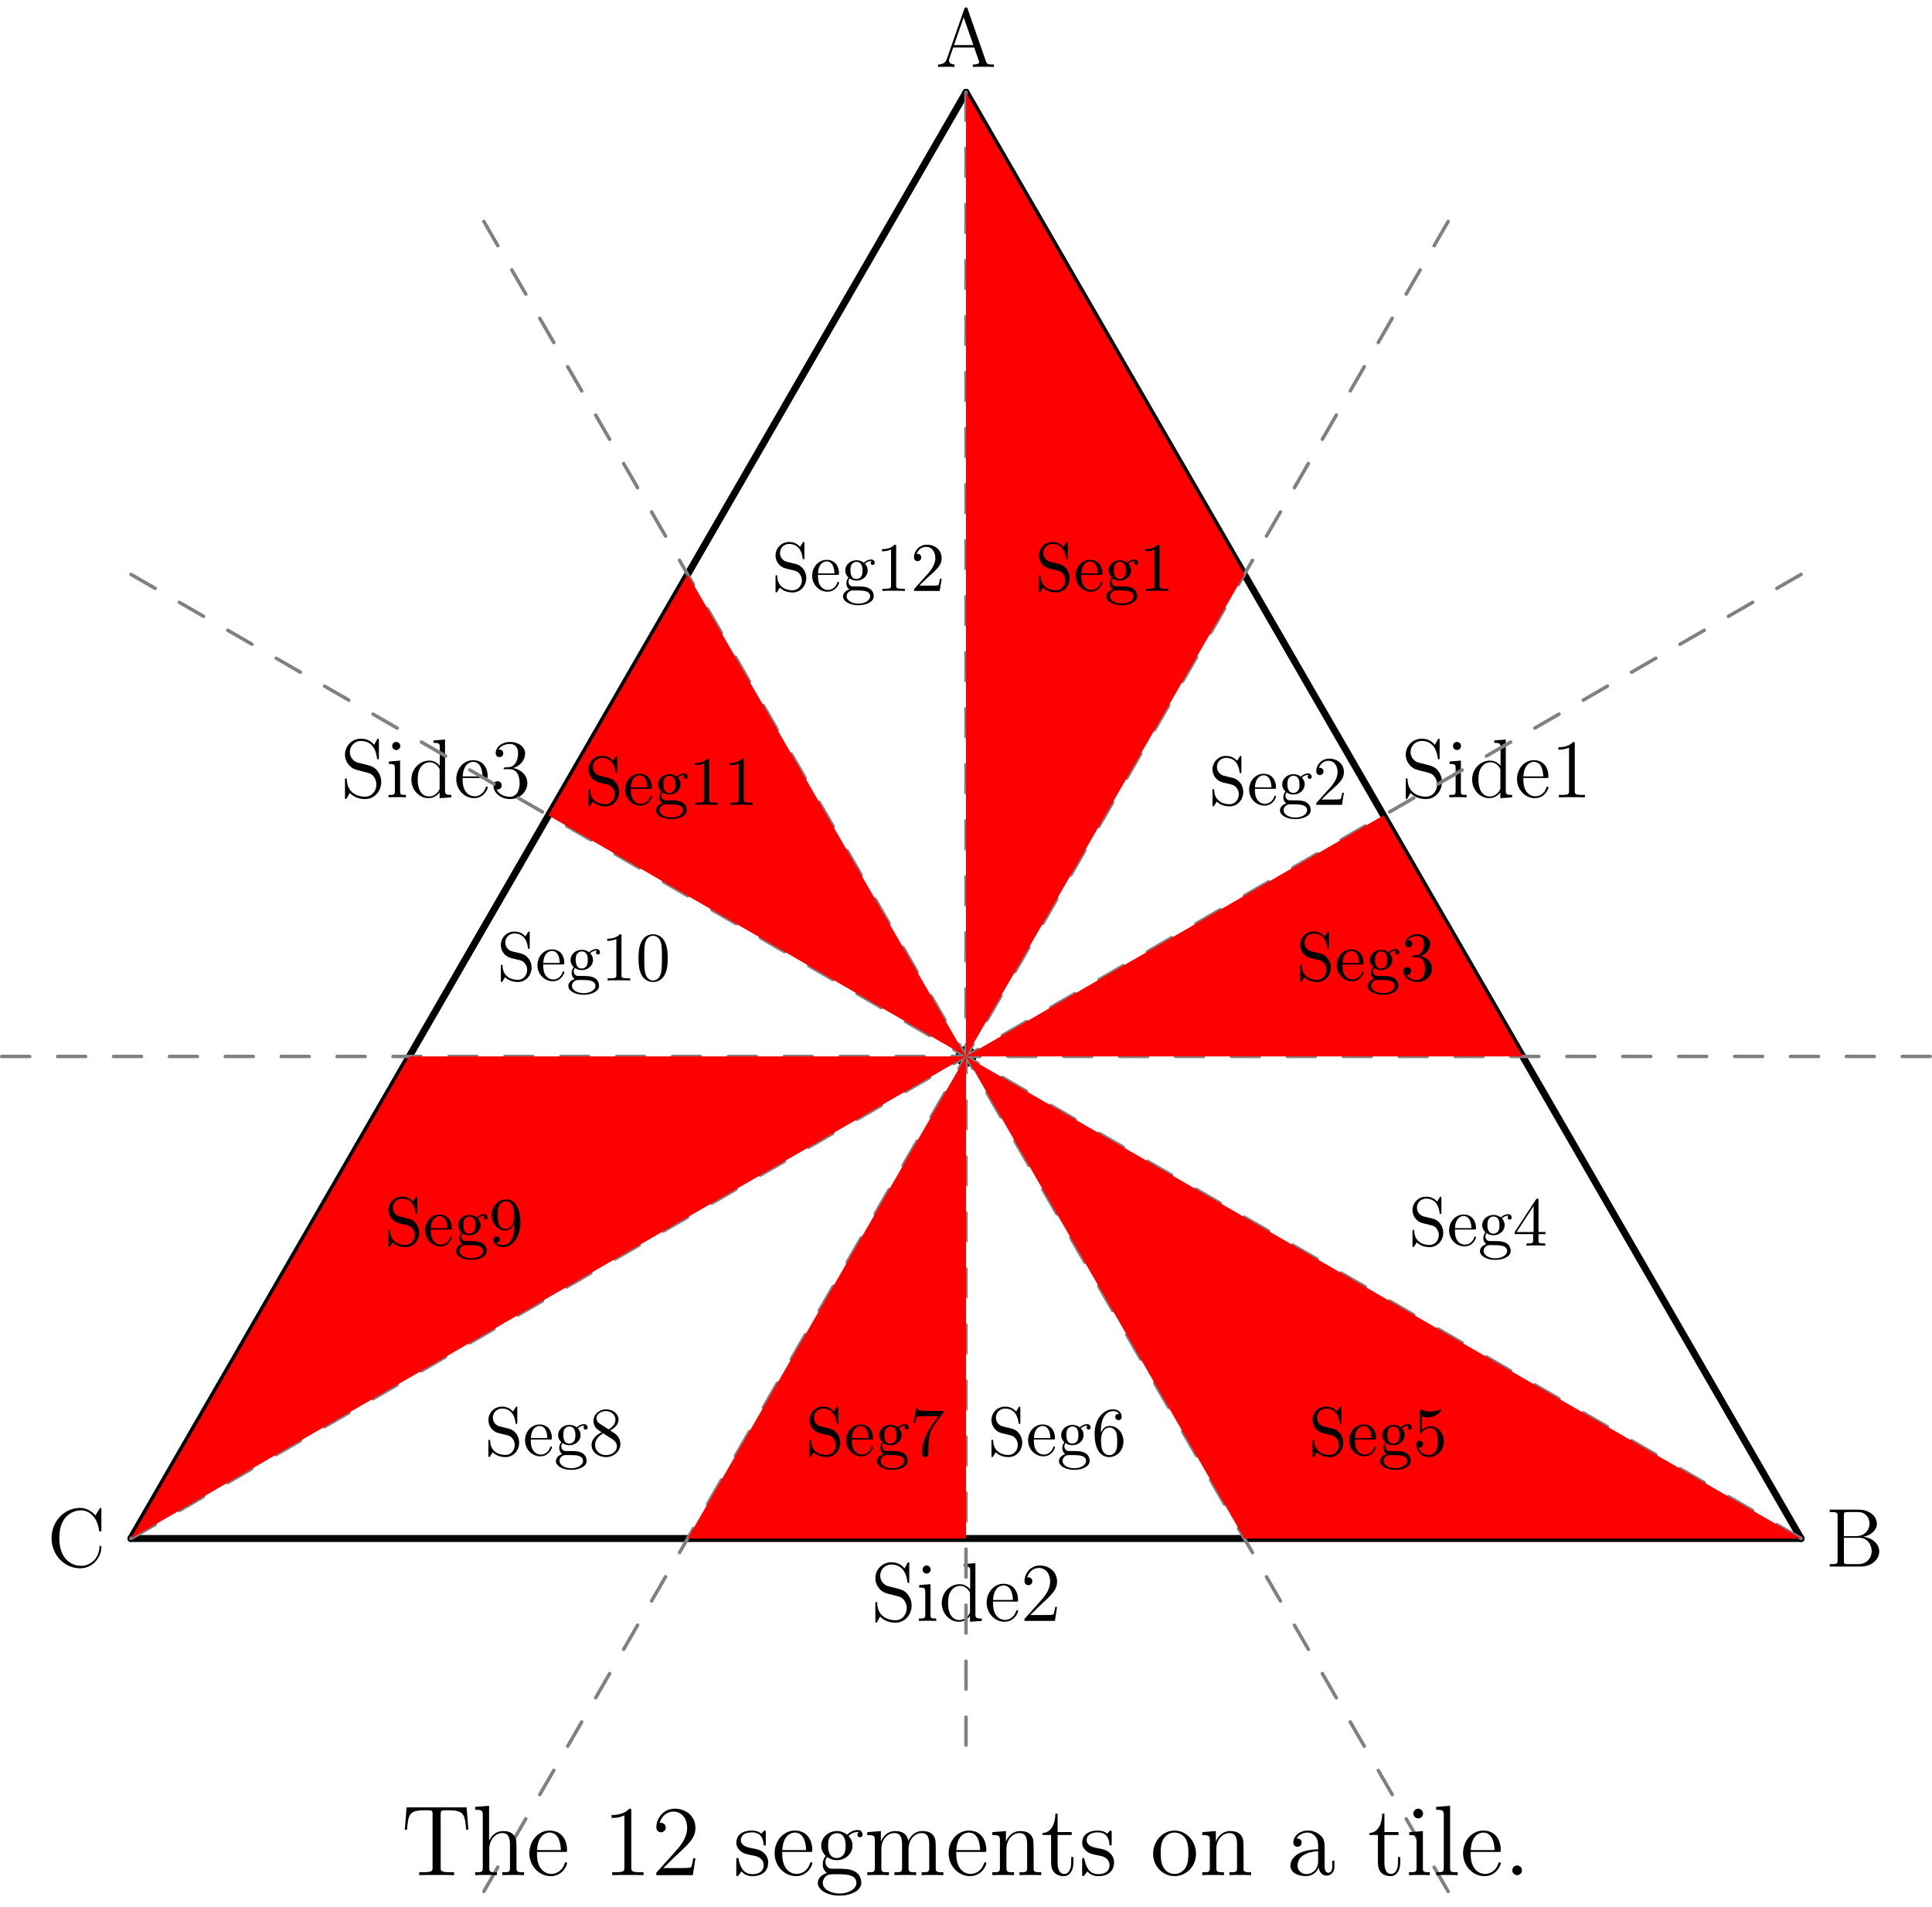
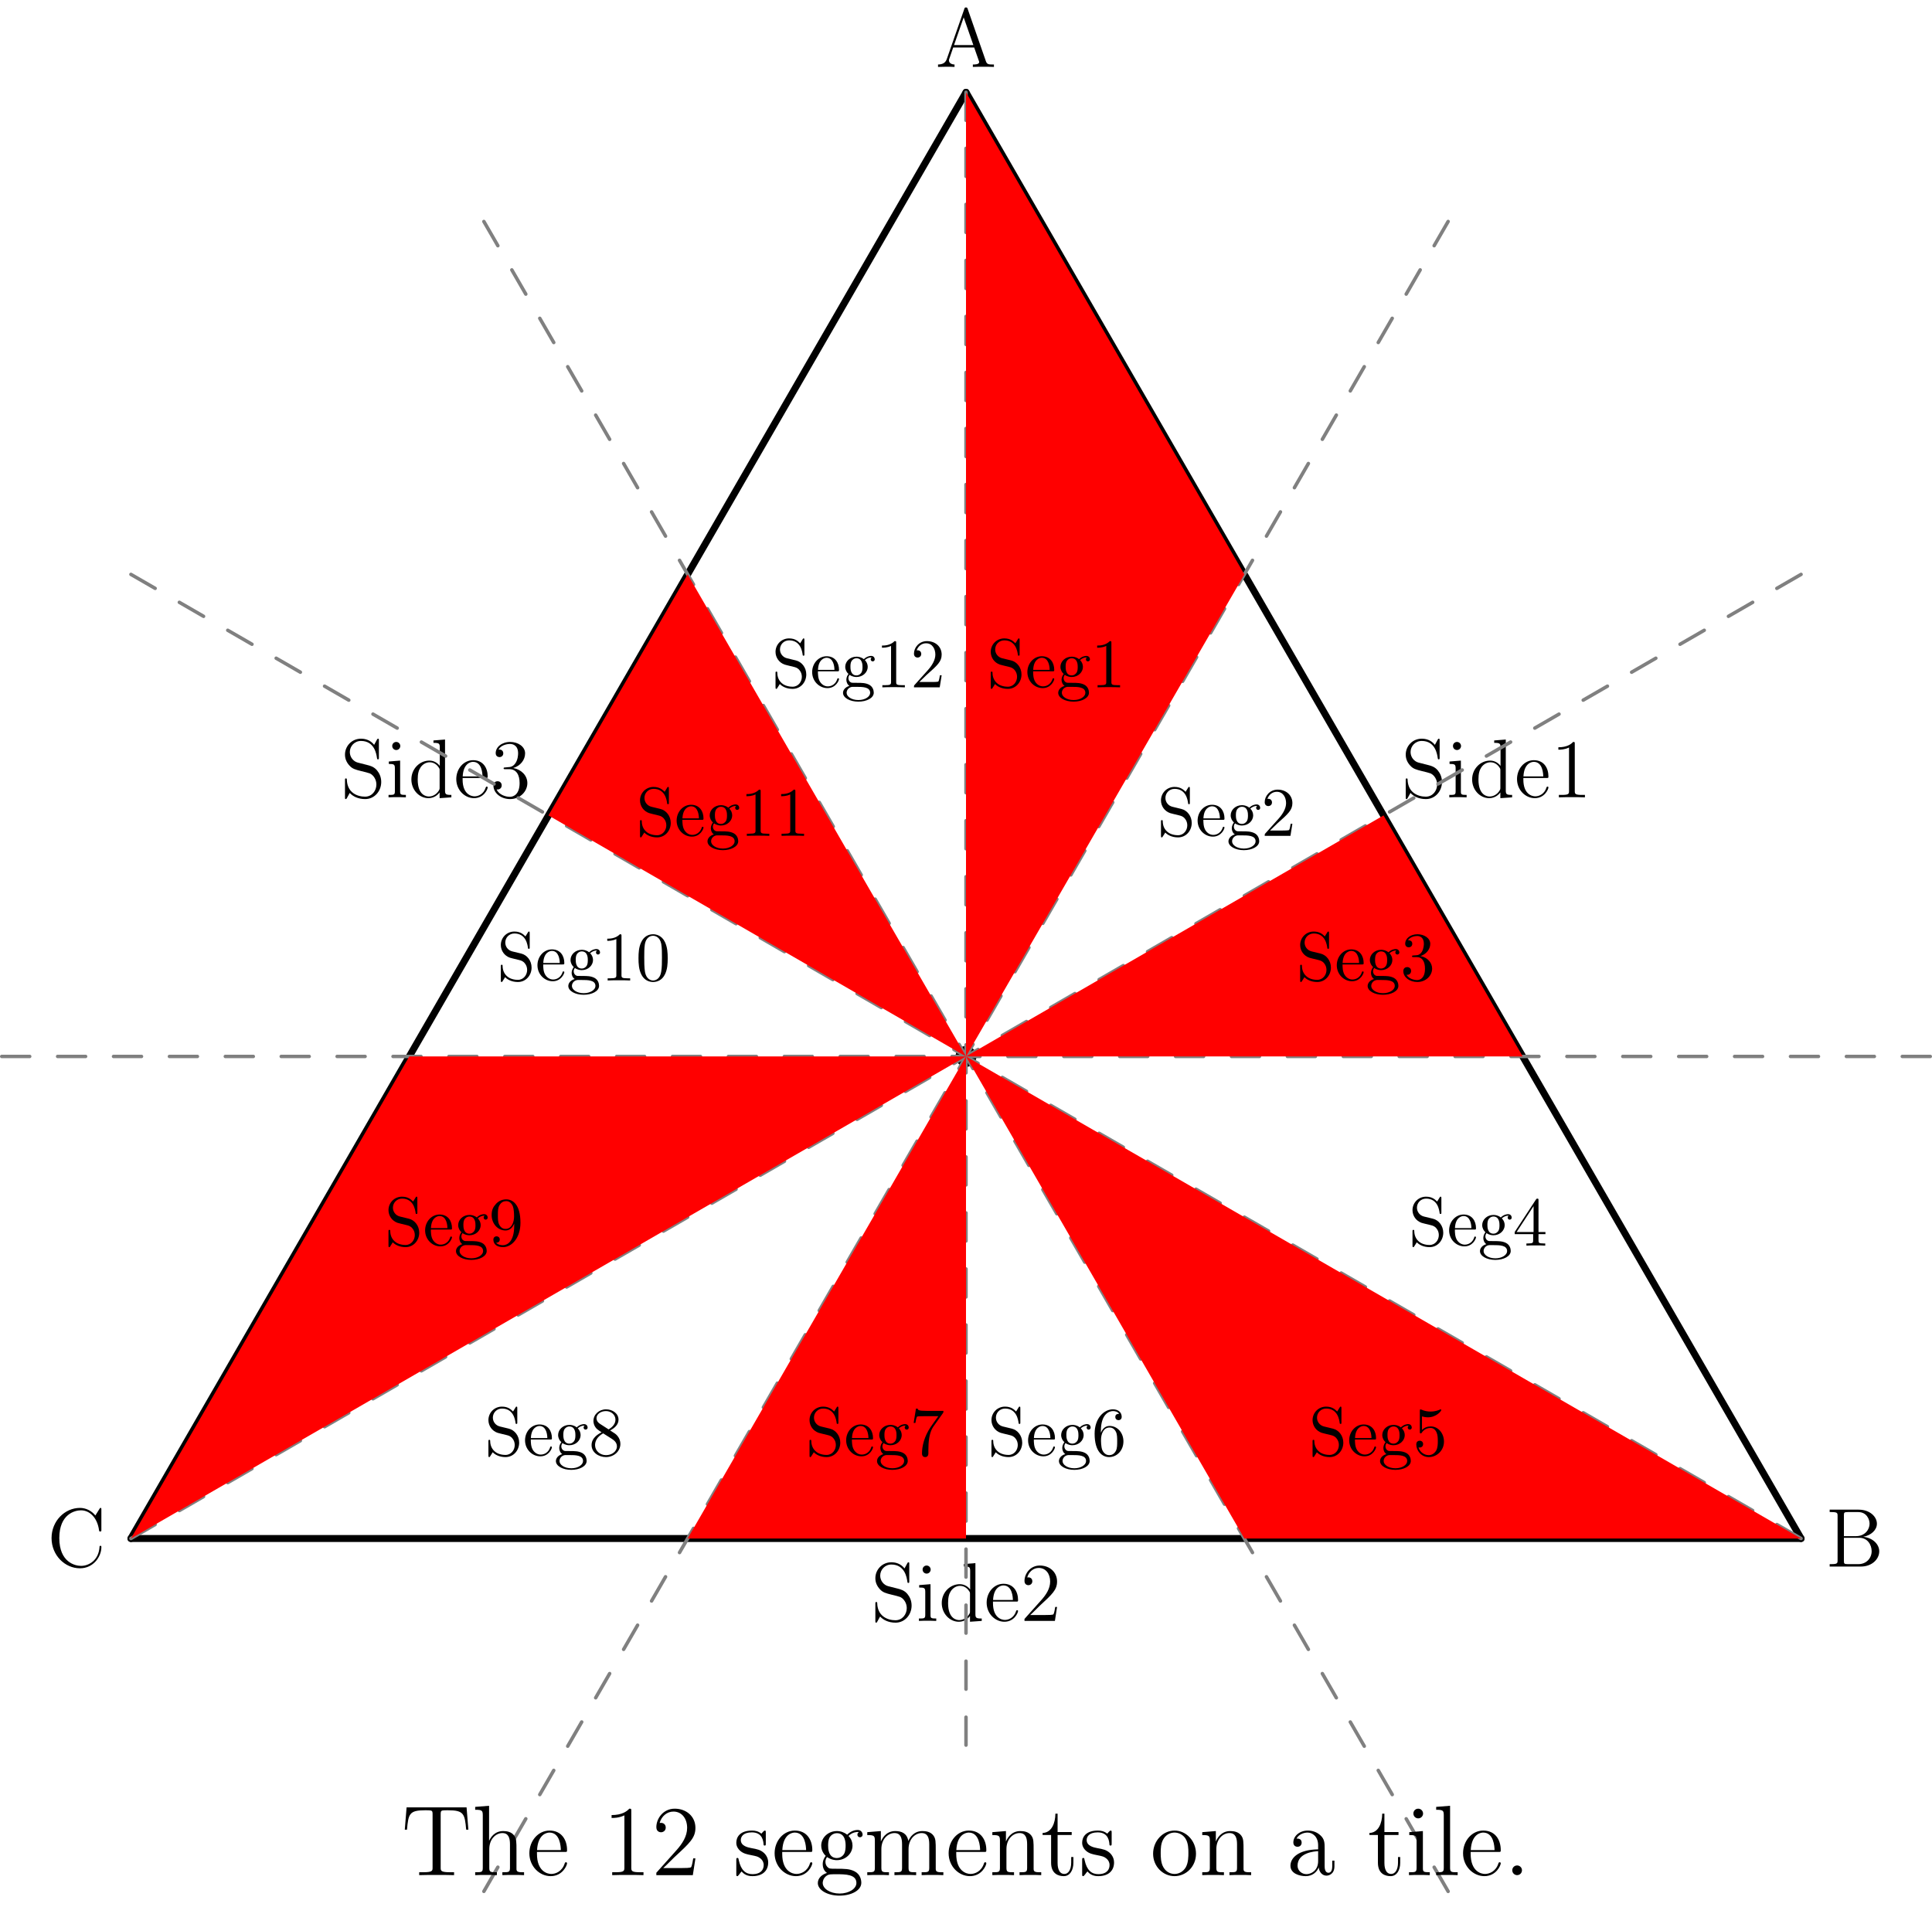
<svg xmlns="http://www.w3.org/2000/svg" xmlns:xlink="http://www.w3.org/1999/xlink" height="273.682pt" version="1.1" viewBox="56.409 53.858 277.258 273.682" width="277.258pt">
  <defs>
    <path d="M2.64 -0.703C2.64 -1.09 2.31 -1.392 1.951 -1.392C1.535 -1.392 1.248 -1.062 1.248 -0.703C1.248 -0.273 1.607 0 1.937 0C2.324 0 2.64 -0.301 2.64 -0.703Z" id="g0-46" />
    <path d="M4.132 -9.196C4.132 -9.526 4.132 -9.54 3.845 -9.54C3.5 -9.153 2.783 -8.622 1.306 -8.622V-8.206C1.635 -8.206 2.353 -8.206 3.142 -8.579V-1.105C3.142 -0.588 3.099 -0.416 1.836 -0.416H1.392V0C1.779 -0.029 3.171 -0.029 3.644 -0.029S5.495 -0.029 5.882 0V-0.416H5.437C4.175 -0.416 4.132 -0.588 4.132 -1.105V-9.196Z" id="g0-49" />
    <path d="M6.312 -2.41H5.997C5.954 -2.166 5.839 -1.377 5.695 -1.148C5.595 -1.019 4.777 -1.019 4.347 -1.019H1.693C2.08 -1.349 2.955 -2.267 3.328 -2.611C5.509 -4.619 6.312 -5.365 6.312 -6.786C6.312 -8.436 5.007 -9.54 3.343 -9.54S0.703 -8.12 0.703 -6.886C0.703 -6.155 1.334 -6.155 1.377 -6.155C1.679 -6.155 2.052 -6.37 2.052 -6.829C2.052 -7.23 1.779 -7.503 1.377 -7.503C1.248 -7.503 1.219 -7.503 1.176 -7.489C1.449 -8.464 2.224 -9.124 3.156 -9.124C4.376 -9.124 5.122 -8.106 5.122 -6.786C5.122 -5.566 4.419 -4.505 3.601 -3.587L0.703 -0.344V0H5.939L6.312 -2.41Z" id="g0-50" />
    <path d="M2.64 -5.15C2.396 -5.136 2.338 -5.122 2.338 -4.992C2.338 -4.849 2.41 -4.849 2.668 -4.849H3.328C4.548 -4.849 5.093 -3.845 5.093 -2.468C5.093 -0.588 4.117 -0.086 3.414 -0.086C2.726 -0.086 1.549 -0.416 1.133 -1.363C1.592 -1.291 2.008 -1.549 2.008 -2.066C2.008 -2.482 1.707 -2.769 1.306 -2.769C0.961 -2.769 0.588 -2.568 0.588 -2.023C0.588 -0.746 1.865 0.301 3.457 0.301C5.165 0.301 6.427 -1.004 6.427 -2.453C6.427 -3.773 5.365 -4.806 3.988 -5.05C5.236 -5.409 6.04 -6.456 6.04 -7.575C6.04 -8.708 4.863 -9.54 3.472 -9.54C2.037 -9.54 0.976 -8.665 0.976 -7.618C0.976 -7.044 1.42 -6.929 1.635 -6.929C1.937 -6.929 2.281 -7.144 2.281 -7.575C2.281 -8.034 1.937 -8.235 1.621 -8.235C1.535 -8.235 1.506 -8.235 1.463 -8.22C2.008 -9.196 3.357 -9.196 3.429 -9.196C3.902 -9.196 4.835 -8.981 4.835 -7.575C4.835 -7.302 4.792 -6.499 4.376 -5.882C3.945 -5.251 3.457 -5.208 3.07 -5.193L2.64 -5.15Z" id="g0-51" />
    <path d="M5.552 -9.985C5.495 -10.157 5.466 -10.243 5.265 -10.243S5.036 -10.2 4.964 -9.971L1.965 -1.392C1.765 -0.803 1.363 -0.43 0.445 -0.416V0C1.32 -0.029 1.349 -0.029 1.822 -0.029C2.224 -0.029 2.912 -0.029 3.285 0V-0.416C2.683 -0.43 2.324 -0.732 2.324 -1.133C2.324 -1.219 2.324 -1.248 2.396 -1.435L3.056 -3.343H6.671L7.46 -1.09C7.532 -0.918 7.532 -0.889 7.532 -0.846C7.532 -0.416 6.8 -0.416 6.441 -0.416V0C6.771 -0.029 7.905 -0.029 8.306 -0.029S9.741 -0.029 10.071 0V-0.416C9.139 -0.416 8.88 -0.416 8.679 -1.004L5.552 -9.985ZM4.863 -8.536L6.528 -3.759H3.199L4.863 -8.536Z" id="g0-65" />
    <path d="M0.617 -9.798V-9.382H0.904C1.937 -9.382 1.98 -9.239 1.98 -8.708V-1.09C1.98 -0.56 1.937 -0.416 0.904 -0.416H0.617V0H6.011C7.862 0 9.153 -1.248 9.153 -2.625C9.153 -3.787 8.106 -4.935 6.398 -5.122C7.761 -5.38 8.751 -6.298 8.751 -7.374C8.751 -8.608 7.503 -9.798 5.624 -9.798H0.617ZM3.07 -5.236V-8.809C3.07 -9.282 3.099 -9.382 3.73 -9.382H5.538C6.972 -9.382 7.489 -8.149 7.489 -7.374C7.489 -6.427 6.743 -5.236 5.15 -5.236H3.07ZM3.73 -0.416C3.099 -0.416 3.07 -0.516 3.07 -0.99V-4.949H5.753C7.13 -4.949 7.847 -3.744 7.847 -2.64C7.847 -1.478 6.972 -0.416 5.566 -0.416H3.73Z" id="g0-66" />
    <path d="M9.354 -9.77C9.354 -10.028 9.354 -10.1 9.21 -10.1C9.124 -10.1 9.11 -10.071 9.024 -9.928L8.321 -8.794C7.675 -9.598 6.7 -10.1 5.667 -10.1C3.041 -10.1 0.775 -7.833 0.775 -4.906C0.775 -1.937 3.07 0.301 5.667 0.301C8.02 0.301 9.354 -1.75 9.354 -3.328C9.354 -3.486 9.354 -3.572 9.196 -3.572C9.052 -3.572 9.038 -3.5 9.038 -3.4C8.909 -1.119 7.245 -0.115 5.853 -0.115C4.849 -0.115 2.109 -0.717 2.109 -4.906C2.109 -9.052 4.806 -9.684 5.839 -9.684C7.345 -9.684 8.665 -8.407 8.952 -6.255C8.981 -6.083 8.981 -6.04 9.153 -6.04C9.354 -6.04 9.354 -6.083 9.354 -6.37V-9.77Z" id="g0-67" />
    <path d="M2.984 -5.982C2.252 -6.169 1.607 -6.886 1.607 -7.804C1.607 -8.809 2.41 -9.712 3.529 -9.712C5.882 -9.712 6.198 -7.388 6.284 -6.771C6.312 -6.599 6.312 -6.542 6.456 -6.542C6.614 -6.542 6.614 -6.614 6.614 -6.872V-9.77C6.614 -10.028 6.614 -10.1 6.47 -10.1C6.427 -10.1 6.37 -10.1 6.269 -9.913L5.796 -9.038C5.107 -9.928 4.16 -10.1 3.529 -10.1C1.937 -10.1 0.775 -8.823 0.775 -7.36C0.775 -6.671 1.019 -6.04 1.549 -5.466C2.052 -4.906 2.554 -4.777 3.572 -4.519C4.074 -4.404 4.863 -4.203 5.064 -4.117C5.738 -3.787 6.183 -3.013 6.183 -2.209C6.183 -1.133 5.423 -0.115 4.232 -0.115C3.587 -0.115 2.697 -0.273 1.994 -0.889C1.162 -1.635 1.105 -2.668 1.09 -3.142C1.076 -3.257 0.961 -3.257 0.933 -3.257C0.775 -3.257 0.775 -3.185 0.775 -2.927V-0.029C0.775 0.23 0.775 0.301 0.918 0.301C1.004 0.301 1.019 0.273 1.119 0.1C1.176 -0.014 1.478 -0.545 1.592 -0.76C2.109 -0.187 3.013 0.301 4.246 0.301C5.853 0.301 7.015 -1.062 7.015 -2.64C7.015 -3.515 6.685 -4.16 6.298 -4.634C5.767 -5.279 5.122 -5.437 4.562 -5.581L2.984 -5.982Z" id="g0-83" />
    <path d="M9.368 -9.727H0.76L0.502 -6.528H0.818C1.019 -8.794 1.148 -9.311 3.414 -9.311C3.673 -9.311 4.074 -9.311 4.189 -9.282C4.476 -9.239 4.49 -9.067 4.49 -8.737V-1.105C4.49 -0.617 4.49 -0.416 3.084 -0.416H2.568V0C3.027 -0.029 4.505 -0.029 5.064 -0.029S7.116 -0.029 7.575 0V-0.416H7.058C5.652 -0.416 5.652 -0.617 5.652 -1.105V-8.737C5.652 -9.095 5.681 -9.225 5.911 -9.282C6.025 -9.311 6.441 -9.311 6.714 -9.311C8.981 -9.311 9.11 -8.794 9.311 -6.528H9.626L9.368 -9.727Z" id="g0-84" />
    <path d="M5.538 -3.83C5.538 -4.605 5.538 -5.179 4.906 -5.738C4.404 -6.198 3.759 -6.398 3.127 -6.398C1.951 -6.398 1.047 -5.624 1.047 -4.691C1.047 -4.275 1.32 -4.074 1.65 -4.074C1.994 -4.074 2.238 -4.318 2.238 -4.663C2.238 -5.251 1.722 -5.251 1.506 -5.251C1.836 -5.853 2.525 -6.111 3.099 -6.111C3.759 -6.111 4.605 -5.566 4.605 -4.275V-3.701C1.722 -3.658 0.631 -2.453 0.631 -1.349C0.631 -0.215 1.951 0.143 2.826 0.143C3.773 0.143 4.419 -0.43 4.691 -1.119C4.749 -0.445 5.193 0.072 5.81 0.072C6.111 0.072 6.944 -0.129 6.944 -1.277V-2.08H6.628V-1.277C6.628 -0.459 6.284 -0.344 6.083 -0.344C5.538 -0.344 5.538 -1.105 5.538 -1.32V-3.83ZM4.605 -2.023C4.605 -0.617 3.558 -0.143 2.941 -0.143C2.238 -0.143 1.65 -0.66 1.65 -1.349C1.65 -3.242 4.089 -3.414 4.605 -3.443V-2.023Z" id="g0-97" />
    <path d="M4.304 -9.798V-9.382C5.279 -9.382 5.394 -9.282 5.394 -8.579V-5.409C5.093 -5.825 4.476 -6.327 3.601 -6.327C1.937 -6.327 0.502 -4.921 0.502 -3.084C0.502 -1.262 1.865 0.143 3.443 0.143C4.533 0.143 5.165 -0.574 5.365 -0.846V0.143L7.388 0V-0.416C6.413 -0.416 6.298 -0.516 6.298 -1.219V-9.956L4.304 -9.798ZM5.365 -1.679C5.365 -1.42 5.365 -1.377 5.165 -1.062C4.82 -0.56 4.232 -0.143 3.515 -0.143C3.142 -0.143 1.592 -0.287 1.592 -3.07C1.592 -4.103 1.765 -4.677 2.08 -5.15C2.367 -5.595 2.941 -6.04 3.658 -6.04C4.548 -6.04 5.05 -5.394 5.193 -5.165C5.365 -4.921 5.365 -4.892 5.365 -4.634V-1.679Z" id="g0-100" />
    <path d="M5.495 -3.328C5.81 -3.328 5.839 -3.328 5.839 -3.601C5.839 -5.05 5.064 -6.398 3.328 -6.398C1.693 -6.398 0.43 -4.921 0.43 -3.142C0.43 -1.248 1.894 0.143 3.486 0.143C5.193 0.143 5.839 -1.406 5.839 -1.707C5.839 -1.793 5.767 -1.851 5.681 -1.851C5.566 -1.851 5.538 -1.779 5.509 -1.707C5.136 -0.502 4.175 -0.172 3.572 -0.172S1.521 -0.574 1.521 -3.056V-3.328H5.495ZM1.535 -3.601C1.65 -5.853 2.912 -6.111 3.314 -6.111C4.849 -6.111 4.935 -4.089 4.949 -3.601H1.535Z" id="g0-101" />
    <path d="M1.707 -2.597C2.381 -2.152 2.955 -2.152 3.113 -2.152C4.404 -2.152 5.365 -3.127 5.365 -4.232C5.365 -4.619 5.251 -5.165 4.792 -5.624C5.351 -6.198 6.025 -6.198 6.097 -6.198C6.155 -6.198 6.226 -6.198 6.284 -6.169C6.14 -6.111 6.068 -5.968 6.068 -5.81C6.068 -5.609 6.212 -5.437 6.441 -5.437C6.556 -5.437 6.814 -5.509 6.814 -5.825C6.814 -6.083 6.614 -6.484 6.111 -6.484C5.365 -6.484 4.806 -6.025 4.605 -5.81C4.175 -6.14 3.673 -6.327 3.127 -6.327C1.836 -6.327 0.875 -5.351 0.875 -4.246C0.875 -3.429 1.377 -2.898 1.521 -2.769C1.349 -2.554 1.09 -2.138 1.09 -1.578C1.09 -0.746 1.592 -0.387 1.707 -0.316C1.047 -0.129 0.387 0.387 0.387 1.133C0.387 2.123 1.736 2.941 3.5 2.941C5.208 2.941 6.628 2.181 6.628 1.105C6.628 0.746 6.528 -0.1 5.667 -0.545C4.935 -0.918 4.218 -0.918 2.984 -0.918C2.109 -0.918 2.008 -0.918 1.75 -1.191C1.607 -1.334 1.478 -1.607 1.478 -1.908C1.478 -2.152 1.564 -2.396 1.707 -2.597ZM3.127 -2.453C1.865 -2.453 1.865 -3.902 1.865 -4.232C1.865 -4.49 1.865 -5.079 2.109 -5.466C2.381 -5.882 2.812 -6.025 3.113 -6.025C4.376 -6.025 4.376 -4.576 4.376 -4.246C4.376 -3.988 4.376 -3.4 4.132 -3.013C3.859 -2.597 3.429 -2.453 3.127 -2.453ZM3.515 2.64C2.138 2.64 1.09 1.937 1.09 1.119C1.09 1.004 1.119 0.445 1.664 0.072C1.98 -0.129 2.109 -0.129 3.113 -0.129C4.304 -0.129 5.925 -0.129 5.925 1.119C5.925 1.965 4.835 2.64 3.515 2.64Z" id="g0-103" />
    <path d="M6.384 -3.486C6.384 -4.82 6.384 -5.222 6.054 -5.681C5.638 -6.241 4.964 -6.327 4.476 -6.327C3.242 -6.327 2.668 -5.394 2.468 -4.949H2.453V-9.956L0.459 -9.798V-9.382C1.435 -9.382 1.549 -9.282 1.549 -8.579V-1.062C1.549 -0.416 1.392 -0.416 0.459 -0.416V0C0.832 -0.029 1.607 -0.029 2.008 -0.029C2.425 -0.029 3.199 -0.029 3.572 0V-0.416C2.654 -0.416 2.482 -0.416 2.482 -1.062V-3.73C2.482 -5.236 3.472 -6.04 4.361 -6.04S5.452 -5.308 5.452 -4.433V-1.062C5.452 -0.416 5.294 -0.416 4.361 -0.416V0C4.734 -0.029 5.509 -0.029 5.911 -0.029C6.327 -0.029 7.101 -0.029 7.474 0V-0.416C6.757 -0.416 6.398 -0.416 6.384 -0.846V-3.486Z" id="g0-104" />
    <path d="M2.496 -8.837C2.496 -9.21 2.195 -9.54 1.793 -9.54C1.42 -9.54 1.105 -9.239 1.105 -8.852C1.105 -8.421 1.449 -8.149 1.793 -8.149C2.238 -8.149 2.496 -8.522 2.496 -8.837ZM0.516 -6.169V-5.753C1.435 -5.753 1.564 -5.667 1.564 -4.964V-1.062C1.564 -0.416 1.406 -0.416 0.473 -0.416V0C0.875 -0.029 1.564 -0.029 1.98 -0.029C2.138 -0.029 2.97 -0.029 3.457 0V-0.416C2.525 -0.416 2.468 -0.488 2.468 -1.047V-6.327L0.516 -6.169Z" id="g0-105" />
    <path d="M2.468 -9.956L0.473 -9.798V-9.382C1.449 -9.382 1.564 -9.282 1.564 -8.579V-1.062C1.564 -0.416 1.406 -0.416 0.473 -0.416V0C0.875 -0.029 1.578 -0.029 2.008 -0.029S3.156 -0.029 3.558 0V-0.416C2.64 -0.416 2.468 -0.416 2.468 -1.062V-9.956Z" id="g0-108" />
    <path d="M10.286 -3.486C10.286 -4.82 10.286 -5.222 9.956 -5.681C9.54 -6.241 8.866 -6.327 8.378 -6.327C7.187 -6.327 6.585 -5.466 6.355 -4.906C6.155 -6.011 5.38 -6.327 4.476 -6.327C3.084 -6.327 2.539 -5.136 2.425 -4.849H2.41V-6.327L0.459 -6.169V-5.753C1.435 -5.753 1.549 -5.652 1.549 -4.949V-1.062C1.549 -0.416 1.392 -0.416 0.459 -0.416V0C0.832 -0.029 1.607 -0.029 2.008 -0.029C2.425 -0.029 3.199 -0.029 3.572 0V-0.416C2.654 -0.416 2.482 -0.416 2.482 -1.062V-3.73C2.482 -5.236 3.472 -6.04 4.361 -6.04S5.452 -5.308 5.452 -4.433V-1.062C5.452 -0.416 5.294 -0.416 4.361 -0.416V0C4.734 -0.029 5.509 -0.029 5.911 -0.029C6.327 -0.029 7.101 -0.029 7.474 0V-0.416C6.556 -0.416 6.384 -0.416 6.384 -1.062V-3.73C6.384 -5.236 7.374 -6.04 8.263 -6.04S9.354 -5.308 9.354 -4.433V-1.062C9.354 -0.416 9.196 -0.416 8.263 -0.416V0C8.636 -0.029 9.411 -0.029 9.813 -0.029C10.229 -0.029 11.004 -0.029 11.377 0V-0.416C10.659 -0.416 10.301 -0.416 10.286 -0.846V-3.486Z" id="g0-109" />
    <path d="M6.384 -3.486C6.384 -4.82 6.384 -5.222 6.054 -5.681C5.638 -6.241 4.964 -6.327 4.476 -6.327C3.084 -6.327 2.539 -5.136 2.425 -4.849H2.41V-6.327L0.459 -6.169V-5.753C1.435 -5.753 1.549 -5.652 1.549 -4.949V-1.062C1.549 -0.416 1.392 -0.416 0.459 -0.416V0C0.832 -0.029 1.607 -0.029 2.008 -0.029C2.425 -0.029 3.199 -0.029 3.572 0V-0.416C2.654 -0.416 2.482 -0.416 2.482 -1.062V-3.73C2.482 -5.236 3.472 -6.04 4.361 -6.04S5.452 -5.308 5.452 -4.433V-1.062C5.452 -0.416 5.294 -0.416 4.361 -0.416V0C4.734 -0.029 5.509 -0.029 5.911 -0.029C6.327 -0.029 7.101 -0.029 7.474 0V-0.416C6.757 -0.416 6.398 -0.416 6.384 -0.846V-3.486Z" id="g0-110" />
    <path d="M6.585 -3.07C6.585 -4.921 5.179 -6.398 3.515 -6.398C1.793 -6.398 0.43 -4.878 0.43 -3.07C0.43 -1.234 1.865 0.143 3.5 0.143C5.193 0.143 6.585 -1.262 6.585 -3.07ZM3.515 -0.172C2.984 -0.172 2.338 -0.402 1.922 -1.105C1.535 -1.75 1.521 -2.597 1.521 -3.199C1.521 -3.744 1.521 -4.619 1.965 -5.265C2.367 -5.882 2.998 -6.111 3.5 -6.111C4.06 -6.111 4.663 -5.853 5.05 -5.294C5.495 -4.634 5.495 -3.73 5.495 -3.199C5.495 -2.697 5.495 -1.808 5.122 -1.133C4.72 -0.445 4.06 -0.172 3.515 -0.172Z" id="g0-111" />
    <path d="M4.706 -6.068C4.706 -6.327 4.706 -6.398 4.562 -6.398C4.447 -6.398 4.175 -6.083 4.074 -5.954C3.63 -6.312 3.185 -6.398 2.726 -6.398C0.99 -6.398 0.473 -5.452 0.473 -4.663C0.473 -4.505 0.473 -4.003 1.019 -3.5C1.478 -3.099 1.965 -2.998 2.625 -2.869C3.414 -2.711 3.601 -2.668 3.96 -2.381C4.218 -2.166 4.404 -1.851 4.404 -1.449C4.404 -0.832 4.046 -0.143 2.783 -0.143C1.836 -0.143 1.148 -0.689 0.832 -2.123C0.775 -2.381 0.775 -2.396 0.76 -2.41C0.732 -2.468 0.674 -2.468 0.631 -2.468C0.473 -2.468 0.473 -2.396 0.473 -2.138V-0.187C0.473 0.072 0.473 0.143 0.617 0.143C0.689 0.143 0.703 0.129 0.947 -0.172C1.019 -0.273 1.019 -0.301 1.234 -0.531C1.779 0.143 2.554 0.143 2.798 0.143C4.304 0.143 5.05 -0.689 5.05 -1.822C5.05 -2.597 4.576 -3.056 4.447 -3.185C3.931 -3.63 3.544 -3.716 2.597 -3.888C2.166 -3.974 1.119 -4.175 1.119 -5.036C1.119 -5.48 1.42 -6.14 2.711 -6.14C4.275 -6.14 4.361 -4.806 4.39 -4.361C4.404 -4.246 4.505 -4.246 4.548 -4.246C4.706 -4.246 4.706 -4.318 4.706 -4.576V-6.068Z" id="g0-115" />
    <path d="M2.41 -5.767H4.433V-6.183H2.41V-8.823H2.095C2.08 -7.474 1.564 -6.097 0.258 -6.054V-5.767H1.478V-1.779C1.478 -0.187 2.539 0.143 3.3 0.143C4.203 0.143 4.677 -0.746 4.677 -1.779V-2.597H4.361V-1.808C4.361 -0.775 3.945 -0.172 3.386 -0.172C2.41 -0.172 2.41 -1.506 2.41 -1.75V-5.767Z" id="g0-116" />
    <use id="g1-49" transform="scale(0.833334)" xlink:href="#g0-49" />
    <use id="g1-50" transform="scale(0.833334)" xlink:href="#g0-50" />
    <use id="g1-51" transform="scale(0.833334)" xlink:href="#g0-51" />
    <use id="g1-65" transform="scale(0.833334)" xlink:href="#g0-65" />
    <use id="g1-66" transform="scale(0.833334)" xlink:href="#g0-66" />
    <use id="g1-67" transform="scale(0.833334)" xlink:href="#g0-67" />
    <use id="g1-83" transform="scale(0.833334)" xlink:href="#g0-83" />
    <use id="g1-100" transform="scale(0.833334)" xlink:href="#g0-100" />
    <use id="g1-101" transform="scale(0.833334)" xlink:href="#g0-101" />
    <use id="g1-105" transform="scale(0.833334)" xlink:href="#g0-105" />
    <path d="M4.583 -3.188C4.583 -3.985 4.533 -4.782 4.184 -5.519C3.726 -6.476 2.909 -6.635 2.491 -6.635C1.893 -6.635 1.166 -6.376 0.757 -5.45C0.438 -4.762 0.389 -3.985 0.389 -3.188C0.389 -2.441 0.428 -1.544 0.837 -0.787C1.265 0.02 1.993 0.219 2.481 0.219C3.019 0.219 3.776 0.01 4.214 -0.936C4.533 -1.624 4.583 -2.401 4.583 -3.188ZM2.481 0C2.092 0 1.504 -0.249 1.325 -1.205C1.215 -1.803 1.215 -2.72 1.215 -3.308C1.215 -3.945 1.215 -4.603 1.295 -5.141C1.484 -6.326 2.232 -6.416 2.481 -6.416C2.809 -6.416 3.467 -6.237 3.656 -5.25C3.756 -4.692 3.756 -3.935 3.756 -3.308C3.756 -2.56 3.756 -1.883 3.646 -1.245C3.497 -0.299 2.929 0 2.481 0Z" id="g2-48" />
    <path d="M2.929 -6.376C2.929 -6.615 2.929 -6.635 2.7 -6.635C2.082 -5.998 1.205 -5.998 0.887 -5.998V-5.689C1.086 -5.689 1.674 -5.689 2.192 -5.948V-0.787C2.192 -0.428 2.162 -0.309 1.265 -0.309H0.946V0C1.295 -0.03 2.162 -0.03 2.56 -0.03S3.826 -0.03 4.174 0V-0.309H3.856C2.959 -0.309 2.929 -0.418 2.929 -0.787V-6.376Z" id="g2-49" />
    <path d="M1.265 -0.767L2.321 -1.793C3.875 -3.168 4.473 -3.706 4.473 -4.702C4.473 -5.838 3.577 -6.635 2.361 -6.635C1.235 -6.635 0.498 -5.719 0.498 -4.832C0.498 -4.274 0.996 -4.274 1.026 -4.274C1.196 -4.274 1.544 -4.394 1.544 -4.802C1.544 -5.061 1.365 -5.32 1.016 -5.32C0.936 -5.32 0.917 -5.32 0.887 -5.31C1.116 -5.958 1.654 -6.326 2.232 -6.326C3.138 -6.326 3.567 -5.519 3.567 -4.702C3.567 -3.905 3.068 -3.118 2.521 -2.501L0.608 -0.369C0.498 -0.259 0.498 -0.239 0.498 0H4.194L4.473 -1.734H4.224C4.174 -1.435 4.105 -0.996 4.005 -0.847C3.935 -0.767 3.278 -0.767 3.059 -0.767H1.265Z" id="g2-50" />
    <path d="M2.889 -3.507C3.706 -3.776 4.284 -4.473 4.284 -5.26C4.284 -6.077 3.407 -6.635 2.451 -6.635C1.445 -6.635 0.687 -6.037 0.687 -5.28C0.687 -4.951 0.907 -4.762 1.196 -4.762C1.504 -4.762 1.704 -4.981 1.704 -5.27C1.704 -5.768 1.235 -5.768 1.086 -5.768C1.395 -6.257 2.052 -6.386 2.411 -6.386C2.819 -6.386 3.367 -6.167 3.367 -5.27C3.367 -5.151 3.347 -4.573 3.088 -4.135C2.79 -3.656 2.451 -3.626 2.202 -3.616C2.122 -3.606 1.883 -3.587 1.813 -3.587C1.734 -3.577 1.664 -3.567 1.664 -3.467C1.664 -3.357 1.734 -3.357 1.903 -3.357H2.341C3.158 -3.357 3.527 -2.68 3.527 -1.704C3.527 -0.349 2.839 -0.06 2.401 -0.06C1.973 -0.06 1.225 -0.229 0.877 -0.817C1.225 -0.767 1.534 -0.986 1.534 -1.365C1.534 -1.724 1.265 -1.923 0.976 -1.923C0.737 -1.923 0.418 -1.783 0.418 -1.345C0.418 -0.438 1.345 0.219 2.431 0.219C3.646 0.219 4.553 -0.687 4.553 -1.704C4.553 -2.521 3.925 -3.298 2.889 -3.507Z" id="g2-51" />
    <path d="M2.929 -1.644V-0.777C2.929 -0.418 2.909 -0.309 2.172 -0.309H1.963V0C2.371 -0.03 2.889 -0.03 3.308 -0.03S4.254 -0.03 4.663 0V-0.309H4.453C3.716 -0.309 3.696 -0.418 3.696 -0.777V-1.644H4.692V-1.953H3.696V-6.486C3.696 -6.685 3.696 -6.745 3.537 -6.745C3.447 -6.745 3.417 -6.745 3.337 -6.625L0.279 -1.953V-1.644H2.929ZM2.989 -1.953H0.558L2.989 -5.669V-1.953Z" id="g2-52" />
    <path d="M4.473 -2.002C4.473 -3.188 3.656 -4.184 2.58 -4.184C2.102 -4.184 1.674 -4.025 1.315 -3.676V-5.619C1.514 -5.559 1.843 -5.489 2.162 -5.489C3.387 -5.489 4.085 -6.396 4.085 -6.526C4.085 -6.585 4.055 -6.635 3.985 -6.635C3.975 -6.635 3.955 -6.635 3.905 -6.605C3.706 -6.516 3.218 -6.316 2.55 -6.316C2.152 -6.316 1.694 -6.386 1.225 -6.595C1.146 -6.625 1.126 -6.625 1.106 -6.625C1.006 -6.625 1.006 -6.545 1.006 -6.386V-3.437C1.006 -3.258 1.006 -3.178 1.146 -3.178C1.215 -3.178 1.235 -3.208 1.275 -3.268C1.385 -3.427 1.753 -3.965 2.56 -3.965C3.078 -3.965 3.328 -3.507 3.407 -3.328C3.567 -2.959 3.587 -2.57 3.587 -2.072C3.587 -1.724 3.587 -1.126 3.347 -0.707C3.108 -0.319 2.74 -0.06 2.281 -0.06C1.554 -0.06 0.986 -0.588 0.817 -1.176C0.847 -1.166 0.877 -1.156 0.986 -1.156C1.315 -1.156 1.484 -1.405 1.484 -1.644S1.315 -2.132 0.986 -2.132C0.847 -2.132 0.498 -2.062 0.498 -1.604C0.498 -0.747 1.186 0.219 2.301 0.219C3.457 0.219 4.473 -0.737 4.473 -2.002Z" id="g2-53" />
    <path d="M1.315 -3.268V-3.507C1.315 -6.027 2.55 -6.386 3.059 -6.386C3.298 -6.386 3.716 -6.326 3.935 -5.988C3.786 -5.988 3.387 -5.988 3.387 -5.539C3.387 -5.23 3.626 -5.081 3.846 -5.081C4.005 -5.081 4.304 -5.171 4.304 -5.559C4.304 -6.157 3.865 -6.635 3.039 -6.635C1.763 -6.635 0.418 -5.35 0.418 -3.148C0.418 -0.488 1.574 0.219 2.501 0.219C3.606 0.219 4.553 -0.717 4.553 -2.032C4.553 -3.298 3.666 -4.254 2.56 -4.254C1.883 -4.254 1.514 -3.746 1.315 -3.268ZM2.501 -0.06C1.873 -0.06 1.574 -0.658 1.514 -0.807C1.335 -1.275 1.335 -2.072 1.335 -2.252C1.335 -3.029 1.654 -4.025 2.55 -4.025C2.71 -4.025 3.168 -4.025 3.477 -3.407C3.656 -3.039 3.656 -2.531 3.656 -2.042C3.656 -1.564 3.656 -1.066 3.487 -0.707C3.188 -0.11 2.73 -0.06 2.501 -0.06Z" id="g2-54" />
    <path d="M4.742 -6.067C4.832 -6.187 4.832 -6.207 4.832 -6.416H2.411C1.196 -6.416 1.176 -6.545 1.136 -6.735H0.887L0.558 -4.682H0.807C0.837 -4.842 0.927 -5.469 1.056 -5.589C1.126 -5.649 1.903 -5.649 2.032 -5.649H4.095C3.985 -5.489 3.198 -4.403 2.979 -4.075C2.082 -2.73 1.753 -1.345 1.753 -0.329C1.753 -0.229 1.753 0.219 2.212 0.219S2.67 -0.229 2.67 -0.329V-0.837C2.67 -1.385 2.7 -1.933 2.78 -2.471C2.819 -2.7 2.959 -3.557 3.397 -4.174L4.742 -6.067Z" id="g2-55" />
    <path d="M1.624 -4.553C1.166 -4.852 1.126 -5.191 1.126 -5.36C1.126 -5.968 1.773 -6.386 2.481 -6.386C3.208 -6.386 3.846 -5.868 3.846 -5.151C3.846 -4.583 3.457 -4.105 2.859 -3.756L1.624 -4.553ZM3.078 -3.606C3.796 -3.975 4.284 -4.493 4.284 -5.151C4.284 -6.067 3.397 -6.635 2.491 -6.635C1.494 -6.635 0.687 -5.898 0.687 -4.971C0.687 -4.792 0.707 -4.344 1.126 -3.875C1.235 -3.756 1.604 -3.507 1.853 -3.337C1.275 -3.049 0.418 -2.491 0.418 -1.504C0.418 -0.448 1.435 0.219 2.481 0.219C3.606 0.219 4.553 -0.608 4.553 -1.674C4.553 -2.032 4.443 -2.481 4.065 -2.899C3.875 -3.108 3.716 -3.208 3.078 -3.606ZM2.082 -3.188L3.308 -2.411C3.587 -2.222 4.055 -1.923 4.055 -1.315C4.055 -0.578 3.308 -0.06 2.491 -0.06C1.634 -0.06 0.917 -0.677 0.917 -1.504C0.917 -2.082 1.235 -2.72 2.082 -3.188Z" id="g2-56" />
    <path d="M3.656 -3.168V-2.849C3.656 -0.518 2.62 -0.06 2.042 -0.06C1.873 -0.06 1.335 -0.08 1.066 -0.418C1.504 -0.418 1.584 -0.707 1.584 -0.877C1.584 -1.186 1.345 -1.335 1.126 -1.335C0.966 -1.335 0.667 -1.245 0.667 -0.857C0.667 -0.189 1.205 0.219 2.052 0.219C3.337 0.219 4.553 -1.136 4.553 -3.278C4.553 -5.958 3.407 -6.635 2.521 -6.635C1.973 -6.635 1.484 -6.456 1.056 -6.007C0.648 -5.559 0.418 -5.141 0.418 -4.394C0.418 -3.148 1.295 -2.172 2.411 -2.172C3.019 -2.172 3.427 -2.59 3.656 -3.168ZM2.421 -2.401C2.262 -2.401 1.803 -2.401 1.494 -3.029C1.315 -3.397 1.315 -3.895 1.315 -4.384C1.315 -4.922 1.315 -5.39 1.524 -5.758C1.793 -6.257 2.172 -6.386 2.521 -6.386C2.979 -6.386 3.308 -6.047 3.477 -5.599C3.597 -5.28 3.636 -4.653 3.636 -4.194C3.636 -3.367 3.298 -2.401 2.421 -2.401Z" id="g2-57" />
    <path d="M3.477 -3.865L2.202 -4.174C1.584 -4.324 1.196 -4.862 1.196 -5.44C1.196 -6.137 1.734 -6.745 2.511 -6.745C4.174 -6.745 4.394 -5.111 4.453 -4.663C4.463 -4.603 4.463 -4.543 4.573 -4.543C4.702 -4.543 4.702 -4.593 4.702 -4.782V-6.785C4.702 -6.954 4.702 -7.024 4.593 -7.024C4.523 -7.024 4.513 -7.014 4.443 -6.894L4.095 -6.326C3.796 -6.615 3.387 -7.024 2.501 -7.024C1.395 -7.024 0.558 -6.147 0.558 -5.091C0.558 -4.264 1.086 -3.537 1.863 -3.268C1.973 -3.228 2.481 -3.108 3.178 -2.939C3.447 -2.869 3.746 -2.8 4.025 -2.431C4.234 -2.172 4.334 -1.843 4.334 -1.514C4.334 -0.807 3.836 -0.09 2.999 -0.09C2.71 -0.09 1.953 -0.139 1.425 -0.628C0.847 -1.166 0.817 -1.803 0.807 -2.162C0.797 -2.262 0.717 -2.262 0.687 -2.262C0.558 -2.262 0.558 -2.192 0.558 -2.012V-0.02C0.558 0.149 0.558 0.219 0.667 0.219C0.737 0.219 0.747 0.199 0.817 0.09C0.817 0.08 0.847 0.05 1.176 -0.478C1.484 -0.139 2.122 0.219 3.009 0.219C4.174 0.219 4.971 -0.757 4.971 -1.853C4.971 -2.849 4.314 -3.666 3.477 -3.865Z" id="g2-83" />
    <path d="M1.116 -2.511C1.176 -3.995 2.012 -4.244 2.351 -4.244C3.377 -4.244 3.477 -2.899 3.477 -2.511H1.116ZM1.106 -2.301H3.885C4.105 -2.301 4.135 -2.301 4.135 -2.511C4.135 -3.497 3.597 -4.463 2.351 -4.463C1.196 -4.463 0.279 -3.437 0.279 -2.192C0.279 -0.857 1.325 0.11 2.471 0.11C3.686 0.11 4.135 -0.996 4.135 -1.186C4.135 -1.285 4.055 -1.305 4.005 -1.305C3.915 -1.305 3.895 -1.245 3.875 -1.166C3.527 -0.139 2.63 -0.139 2.531 -0.139C2.032 -0.139 1.634 -0.438 1.405 -0.807C1.106 -1.285 1.106 -1.943 1.106 -2.301Z" id="g2-101" />
    <path d="M2.212 -1.714C1.345 -1.714 1.345 -2.71 1.345 -2.939C1.345 -3.208 1.355 -3.527 1.504 -3.776C1.584 -3.895 1.813 -4.174 2.212 -4.174C3.078 -4.174 3.078 -3.178 3.078 -2.949C3.078 -2.68 3.068 -2.361 2.919 -2.112C2.839 -1.993 2.61 -1.714 2.212 -1.714ZM1.056 -1.325C1.056 -1.365 1.056 -1.594 1.225 -1.793C1.614 -1.514 2.022 -1.484 2.212 -1.484C3.138 -1.484 3.826 -2.172 3.826 -2.939C3.826 -3.308 3.666 -3.676 3.417 -3.905C3.776 -4.244 4.135 -4.294 4.314 -4.294C4.334 -4.294 4.384 -4.294 4.413 -4.284C4.304 -4.244 4.254 -4.135 4.254 -4.015C4.254 -3.846 4.384 -3.726 4.543 -3.726C4.643 -3.726 4.832 -3.796 4.832 -4.025C4.832 -4.194 4.712 -4.513 4.324 -4.513C4.125 -4.513 3.686 -4.453 3.268 -4.045C2.849 -4.374 2.431 -4.403 2.212 -4.403C1.285 -4.403 0.598 -3.716 0.598 -2.949C0.598 -2.511 0.817 -2.132 1.066 -1.923C0.936 -1.773 0.757 -1.445 0.757 -1.096C0.757 -0.787 0.887 -0.408 1.196 -0.209C0.598 -0.04 0.279 0.389 0.279 0.787C0.279 1.504 1.265 2.052 2.481 2.052C3.656 2.052 4.692 1.544 4.692 0.767C4.692 0.418 4.553 -0.09 4.045 -0.369C3.517 -0.648 2.939 -0.648 2.331 -0.648C2.082 -0.648 1.654 -0.648 1.584 -0.658C1.265 -0.697 1.056 -1.006 1.056 -1.325ZM2.491 1.823C1.484 1.823 0.797 1.315 0.797 0.787C0.797 0.329 1.176 -0.04 1.614 -0.07H2.202C3.059 -0.07 4.174 -0.07 4.174 0.787C4.174 1.325 3.467 1.823 2.491 1.823Z" id="g2-103" />
  </defs>
  <g id="page1">
    <g transform="matrix(0.996264 0 0 0.996264 195.038 205.488)">
      <circle cx="0" cy="-0" r="1.506" fill="#000000" />
    </g>
    <use x="190.654" xlink:href="#g1-65" y="63.463" />
    <use x="318.468" xlink:href="#g1-66" y="278.702" />
    <use x="63.162" xlink:href="#g1-67" y="278.702" />
    <g transform="matrix(0.996264 0 0 0.996264 195.038 205.488)">
      <path d="M 8.50502e-15 -138.898L 120.289 69.449" fill="none" stroke="#000000" stroke-linecap="round" stroke-linejoin="round" stroke-miterlimit="10.037" stroke-width="1.004" />
    </g>
    <use x="257.498" xlink:href="#g1-83" y="168.298" />
    <use x="264.001" xlink:href="#g1-105" y="168.298" />
    <use x="267.253" xlink:href="#g1-100" y="168.298" />
    <use x="273.756" xlink:href="#g1-101" y="168.298" />
    <use x="278.959" xlink:href="#g1-49" y="168.298" />
    <g transform="matrix(0.996264 0 0 0.996264 195.038 205.488)">
      <path d="M 120.289 69.449L -120.289 69.449" fill="none" stroke="#000000" stroke-linecap="round" stroke-linejoin="round" stroke-miterlimit="10.037" stroke-width="1.004" />
    </g>
    <use x="181.385" xlink:href="#g1-83" y="286.506" />
    <use x="187.888" xlink:href="#g1-105" y="286.506" />
    <use x="191.14" xlink:href="#g1-100" y="286.506" />
    <use x="197.643" xlink:href="#g1-101" y="286.506" />
    <use x="202.846" xlink:href="#g1-50" y="286.506" />
    <g transform="matrix(0.996264 0 0 0.996264 195.038 205.488)">
      <path d="M -120.289 69.449L 8.50502e-15 -138.898" fill="none" stroke="#000000" stroke-linecap="round" stroke-linejoin="round" stroke-miterlimit="10.037" stroke-width="1.004" />
    </g>
    <use x="105.272" xlink:href="#g1-83" y="168.298" />
    <use x="111.775" xlink:href="#g1-105" y="168.298" />
    <use x="115.027" xlink:href="#g1-100" y="168.298" />
    <use x="121.53" xlink:href="#g1-101" y="168.298" />
    <use x="126.733" xlink:href="#g1-51" y="168.298" />
    <g transform="matrix(0.996264 0 0 0.996264 195.038 205.488)">
      <path d="M 8.50502e-15 -138.898L -8.50502e-15 99.213" fill="none" stroke="#808080" stroke-linecap="round" stroke-linejoin="round" stroke-miterlimit="10.037" stroke-width="0.502" stroke-dasharray="4.036,4.036" />
    </g>
    <g transform="matrix(0.996264 0 0 0.996264 195.038 205.488)">
      <path d="M 120.289 69.449L -120.289 -69.449" fill="none" stroke="#808080" stroke-linecap="round" stroke-linejoin="round" stroke-miterlimit="10.037" stroke-width="0.502" stroke-dasharray="4.026,4.026" />
    </g>
    <g transform="matrix(0.996264 0 0 0.996264 195.038 205.488)">
      <path d="M -120.289 69.449L 120.289 -69.449" fill="none" stroke="#808080" stroke-linecap="round" stroke-linejoin="round" stroke-miterlimit="10.037" stroke-width="0.502" stroke-dasharray="4.026,4.026" />
    </g>
    <g transform="matrix(0.996264 0 0 0.996264 195.038 205.488)">
      <path d="M -138.898 8.50502e-15L 138.898 -8.50502e-15" fill="none" stroke="#808080" stroke-linecap="round" stroke-linejoin="round" stroke-miterlimit="10.037" stroke-width="0.502" stroke-dasharray="4.026,4.026" />
    </g>
    <g transform="matrix(0.996264 0 0 0.996264 195.038 205.488)">
      <path d="M 69.449 120.289L -69.449 -120.289" fill="none" stroke="#808080" stroke-linecap="round" stroke-linejoin="round" stroke-miterlimit="10.037" stroke-width="0.502" stroke-dasharray="4.026,4.026" />
    </g>
    <g transform="matrix(0.996264 0 0 0.996264 195.038 205.488)">
      <path d="M 69.449 -120.289L -69.449 120.289" fill="none" stroke="#808080" stroke-linecap="round" stroke-linejoin="round" stroke-miterlimit="10.037" stroke-width="0.502" stroke-dasharray="4.026,4.026" />
    </g>
    <g transform="matrix(0.996264 0 0 0.996264 195.038 205.488)">
      <path d="M 0 0L 8.50502e-15 -138.898L 40.096 -69.449L 0 0Z" fill="#ff0000" />
    </g>
-     <use x="204.95" xlink:href="#g2-83" y="138.674" />
-     <use x="210.484" xlink:href="#g2-101" y="138.674" />
-     <use x="214.912" xlink:href="#g2-103" y="138.674" />
-     <use x="219.894" xlink:href="#g2-49" y="138.674" />
-     <use x="229.855" xlink:href="#g2-83" y="169.377" />
-     <use x="235.39" xlink:href="#g2-101" y="169.377" />
-     <use x="239.818" xlink:href="#g2-103" y="169.377" />
-     <use x="244.799" xlink:href="#g2-50" y="169.377" />
+     <use x="198.031" xlink:href="#g2-83" y="152.512" />
+     <use x="203.566" xlink:href="#g2-101" y="152.512" />
+     <use x="207.993" xlink:href="#g2-103" y="152.512" />
+     <use x="212.975" xlink:href="#g2-49" y="152.512" />
+     <use x="222.461" xlink:href="#g2-83" y="173.828" />
+     <use x="227.996" xlink:href="#g2-101" y="173.828" />
+     <use x="232.424" xlink:href="#g2-103" y="173.828" />
+     <use x="237.405" xlink:href="#g2-50" y="173.828" />
    <g transform="matrix(0.996264 0 0 0.996264 195.038 205.488)">
      <path d="M 0 0L 60.144 -34.724L 80.192 -3.08415e-14L 0 0Z" fill="#ff0000" />
    </g>
    <use x="242.435" xlink:href="#g2-83" y="194.585" />
    <use x="247.969" xlink:href="#g2-101" y="194.585" />
    <use x="252.397" xlink:href="#g2-103" y="194.585" />
    <use x="257.379" xlink:href="#g2-51" y="194.585" />
    <use x="258.557" xlink:href="#g2-83" y="232.639" />
    <use x="264.091" xlink:href="#g2-101" y="232.639" />
    <use x="268.519" xlink:href="#g2-103" y="232.639" />
    <use x="273.501" xlink:href="#g2-52" y="232.639" />
    <g transform="matrix(0.996264 0 0 0.996264 195.038 205.488)">
      <path d="M 0 0L 120.289 69.449L 40.096 69.449L 0 0Z" fill="#ff0000" />
    </g>
    <use x="244.215" xlink:href="#g2-83" y="262.773" />
    <use x="249.75" xlink:href="#g2-101" y="262.773" />
    <use x="254.178" xlink:href="#g2-103" y="262.773" />
    <use x="259.159" xlink:href="#g2-53" y="262.773" />
    <use x="198.134" xlink:href="#g2-83" y="262.773" />
    <use x="203.668" xlink:href="#g2-101" y="262.773" />
    <use x="208.096" xlink:href="#g2-103" y="262.773" />
    <use x="213.078" xlink:href="#g2-54" y="262.773" />
    <g transform="matrix(0.996264 0 0 0.996264 195.038 205.488)">
      <path d="M 0 0L 0 69.449L -40.096 69.449L 0 0Z" fill="#ff0000" />
    </g>
    <use x="172.025" xlink:href="#g2-83" y="262.773" />
    <use x="177.56" xlink:href="#g2-101" y="262.773" />
    <use x="181.988" xlink:href="#g2-103" y="262.773" />
    <use x="186.969" xlink:href="#g2-55" y="262.773" />
    <use x="125.943" xlink:href="#g2-83" y="262.773" />
    <use x="131.478" xlink:href="#g2-101" y="262.773" />
    <use x="135.906" xlink:href="#g2-103" y="262.773" />
    <use x="140.887" xlink:href="#g2-56" y="262.773" />
    <g transform="matrix(0.996264 0 0 0.996264 195.038 205.488)">
      <path d="M 0 0L -120.289 69.449L -80.192 5.78277e-15L 0 0Z" fill="#ff0000" />
    </g>
    <use x="111.602" xlink:href="#g2-83" y="232.639" />
    <use x="117.137" xlink:href="#g2-101" y="232.639" />
    <use x="121.565" xlink:href="#g2-103" y="232.639" />
    <use x="126.546" xlink:href="#g2-57" y="232.639" />
    <use x="127.724" xlink:href="#g2-83" y="194.585" />
    <use x="133.259" xlink:href="#g2-101" y="194.585" />
    <use x="137.687" xlink:href="#g2-103" y="194.585" />
    <use x="142.668" xlink:href="#g2-49" y="194.585" />
    <use x="147.649" xlink:href="#g2-48" y="194.585" />
    <g transform="matrix(0.996264 0 0 0.996264 195.038 205.488)">
      <path d="M 0 0L -60.144 -34.724L -40.096 -69.449L 0 0Z" fill="#ff0000" />
    </g>
-     <use x="140.303" xlink:href="#g2-83" y="169.377" />
-     <use x="145.838" xlink:href="#g2-101" y="169.377" />
-     <use x="150.266" xlink:href="#g2-103" y="169.377" />
-     <use x="155.247" xlink:href="#g2-49" y="169.377" />
-     <use x="160.229" xlink:href="#g2-49" y="169.377" />
-     <use x="167.146" xlink:href="#g2-83" y="138.674" />
-     <use x="172.681" xlink:href="#g2-101" y="138.674" />
-     <use x="177.109" xlink:href="#g2-103" y="138.674" />
-     <use x="182.09" xlink:href="#g2-49" y="138.674" />
-     <use x="187.072" xlink:href="#g2-50" y="138.674" />
+     <use x="147.697" xlink:href="#g2-83" y="173.828" />
+     <use x="153.232" xlink:href="#g2-101" y="173.828" />
+     <use x="157.66" xlink:href="#g2-103" y="173.828" />
+     <use x="162.641" xlink:href="#g2-49" y="173.828" />
+     <use x="167.623" xlink:href="#g2-49" y="173.828" />
+     <use x="167.146" xlink:href="#g2-83" y="152.512" />
+     <use x="172.681" xlink:href="#g2-101" y="152.512" />
+     <use x="177.109" xlink:href="#g2-103" y="152.512" />
+     <use x="182.09" xlink:href="#g2-49" y="152.512" />
+     <use x="187.072" xlink:href="#g2-50" y="152.512" />
    <use x="113.998" xlink:href="#g0-84" y="322.995" />
    <use x="124.143" xlink:href="#g0-104" y="322.995" />
    <use x="131.947" xlink:href="#g0-101" y="322.995" />
    <use x="142.872" xlink:href="#g0-49" y="322.995" />
    <use x="149.896" xlink:href="#g0-50" y="322.995" />
    <use x="161.602" xlink:href="#g0-115" y="322.995" />
    <use x="167.143" xlink:href="#g0-101" y="322.995" />
    <use x="173.386" xlink:href="#g0-103" y="322.995" />
    <use x="180.41" xlink:href="#g0-109" y="322.995" />
    <use x="192.116" xlink:href="#g0-101" y="322.995" />
    <use x="198.359" xlink:href="#g0-110" y="322.995" />
    <use x="205.773" xlink:href="#g0-116" y="322.995" />
    <use x="211.235" xlink:href="#g0-115" y="322.995" />
    <use x="221.459" xlink:href="#g0-111" y="322.995" />
    <use x="228.482" xlink:href="#g0-110" y="322.995" />
    <use x="240.968" xlink:href="#g0-97" y="322.995" />
    <use x="252.674" xlink:href="#g0-116" y="322.995" />
    <use x="258.137" xlink:href="#g0-105" y="322.995" />
    <use x="262.039" xlink:href="#g0-108" y="322.995" />
    <use x="265.941" xlink:href="#g0-101" y="322.995" />
    <use x="272.184" xlink:href="#g0-46" y="322.995" />
  </g>
</svg>
